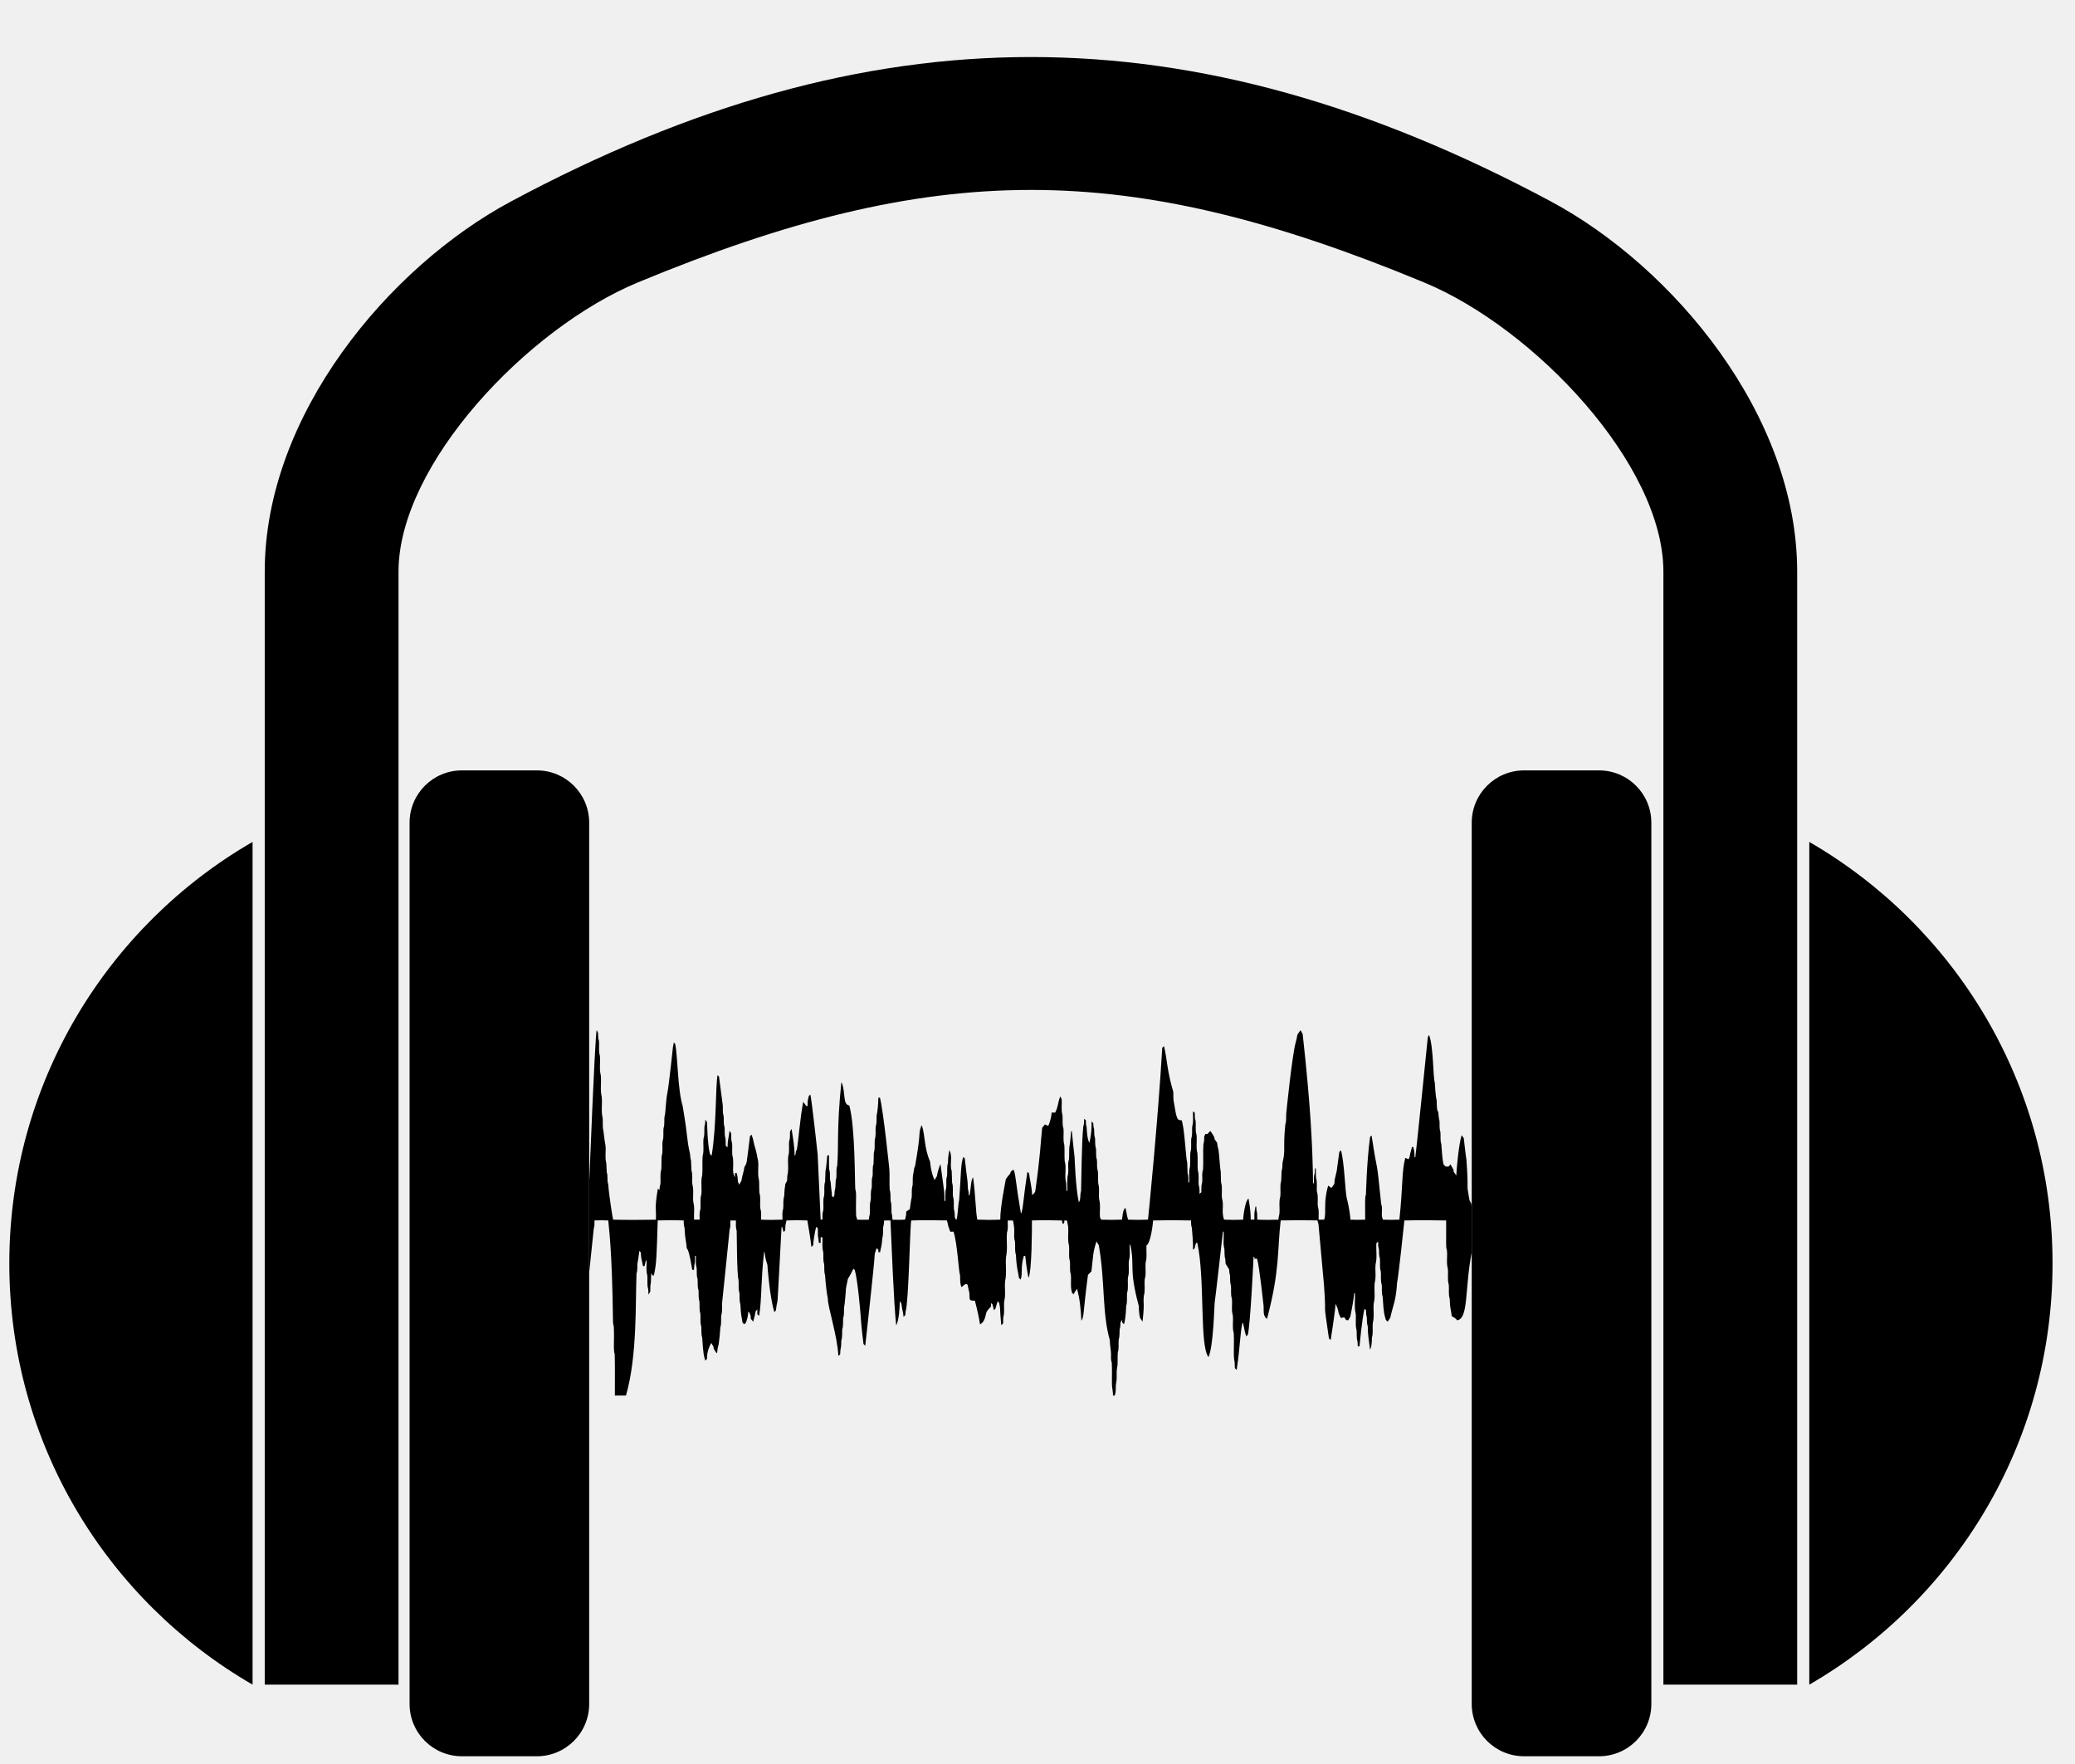
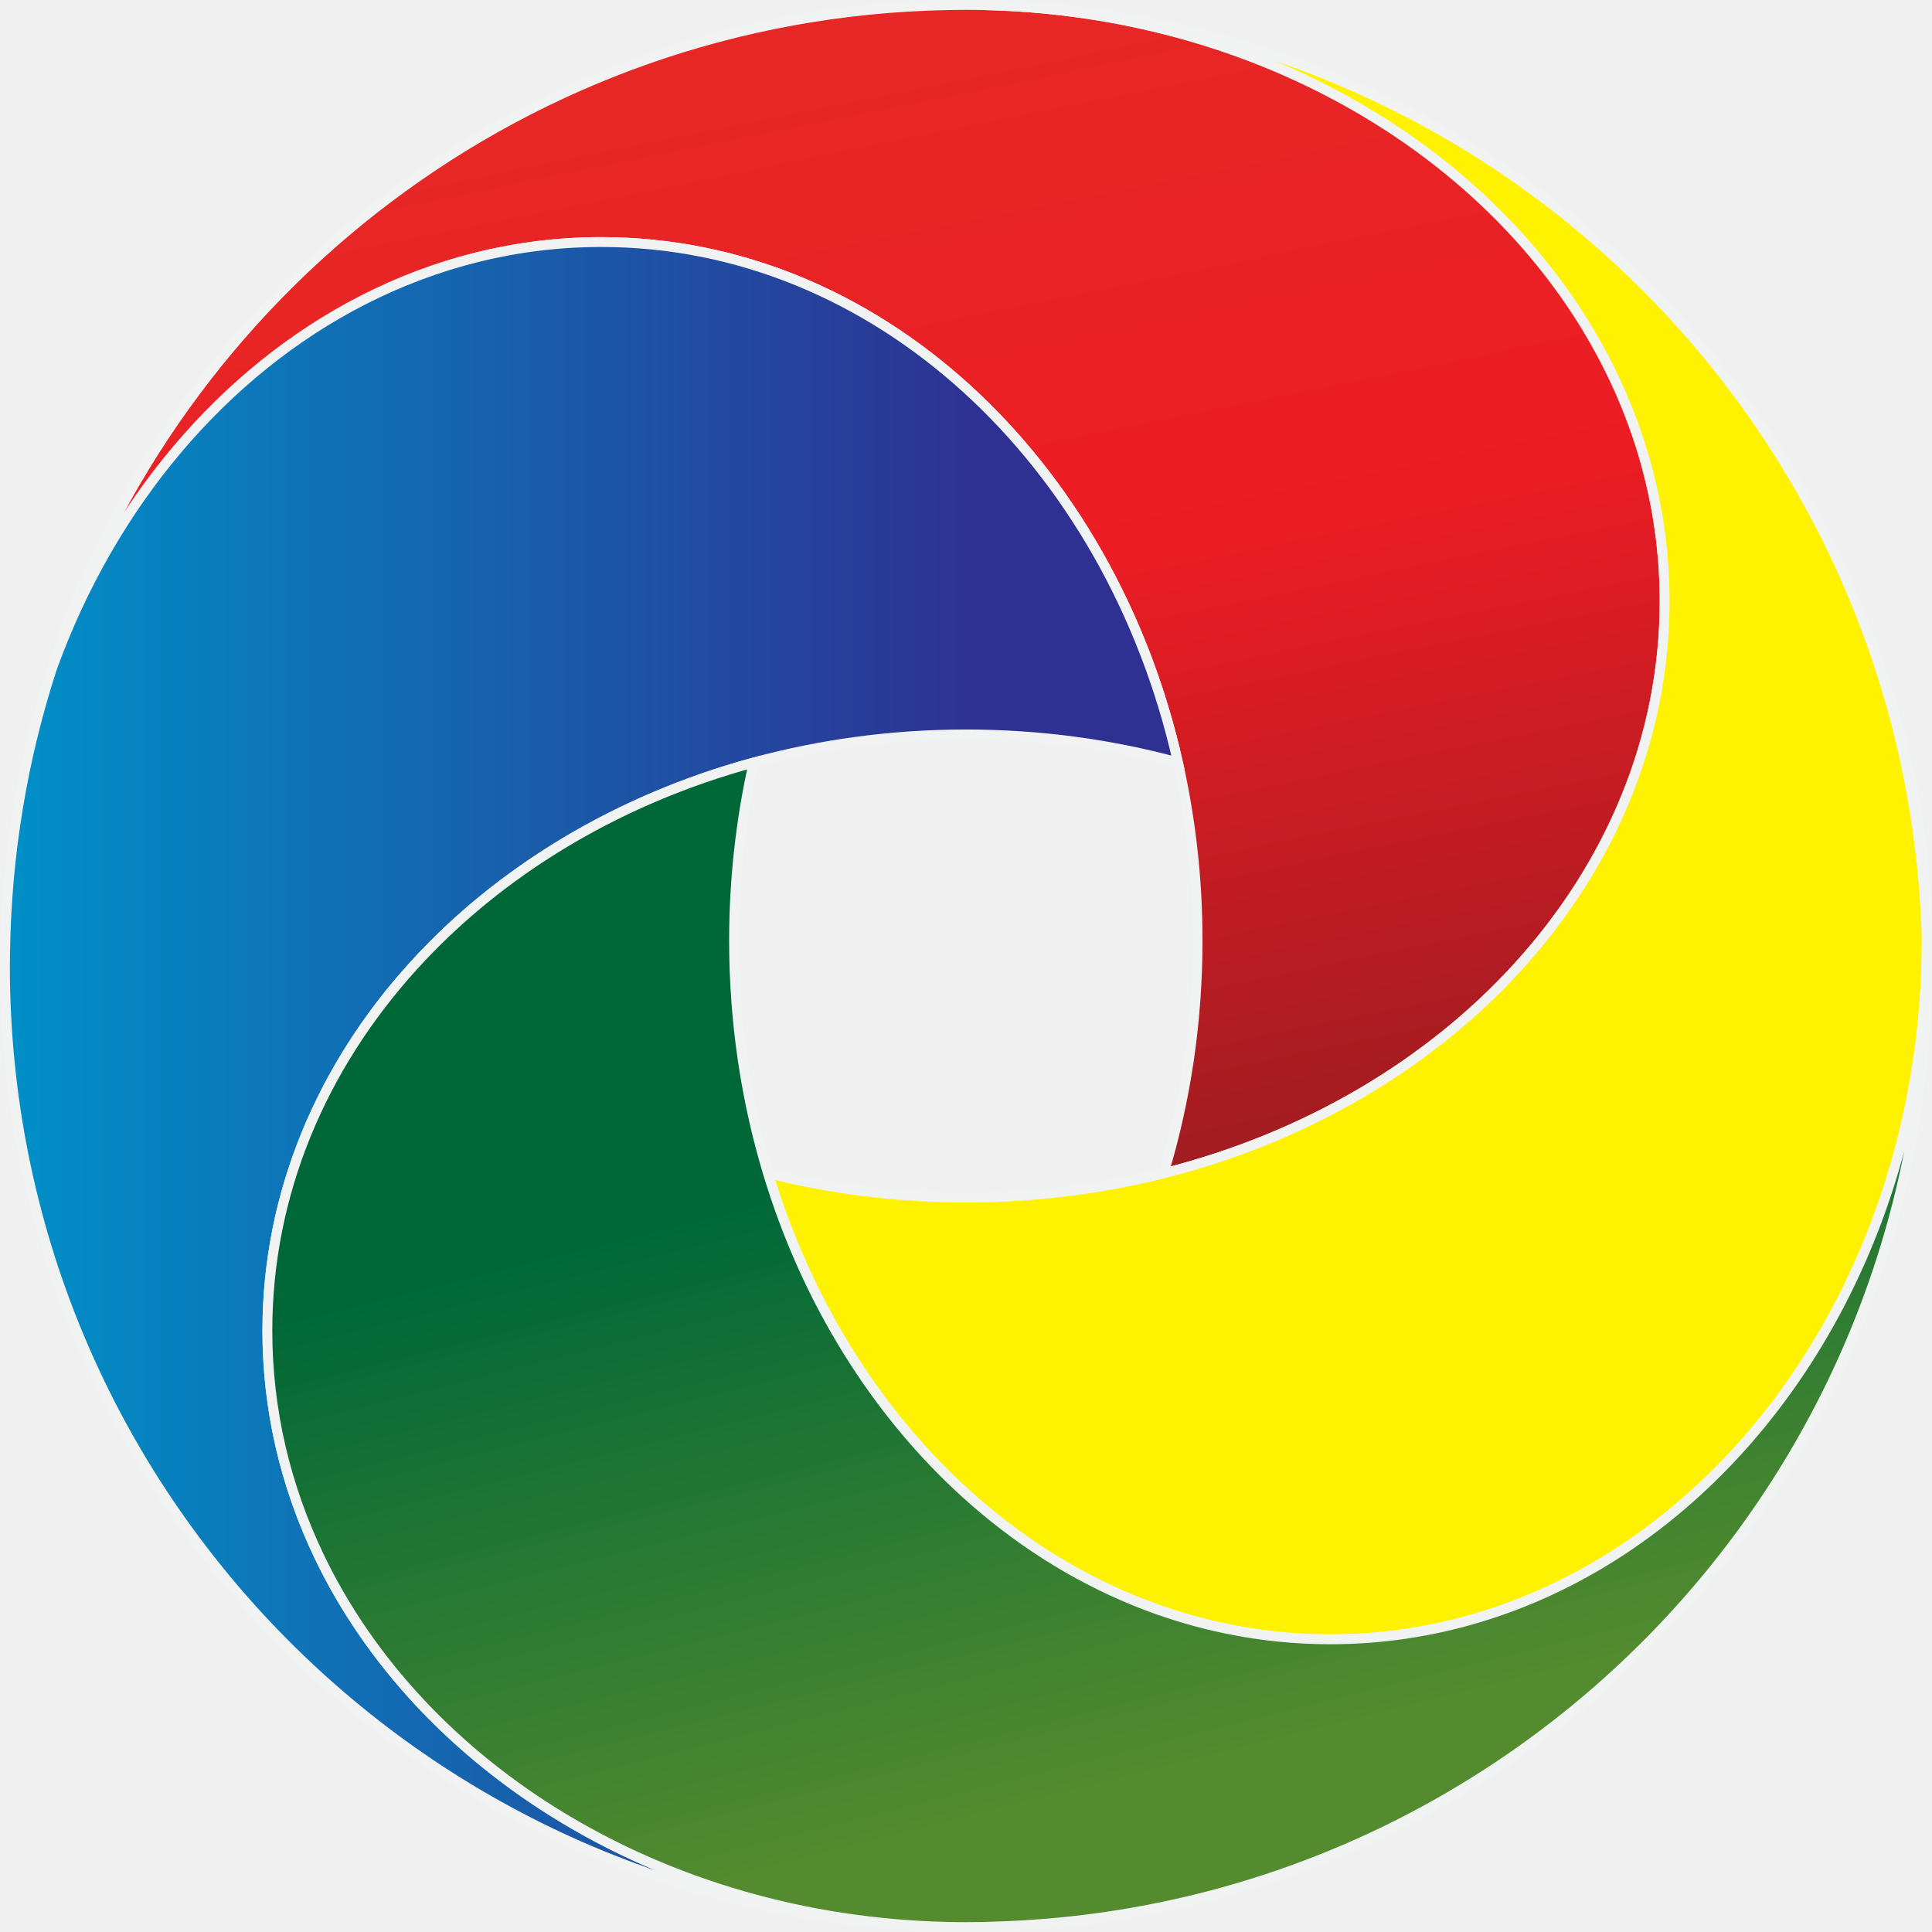
- <svg xmlns="http://www.w3.org/2000/svg" enable-background="new 0 0 2014 1674.641" version="1.1" viewBox="0 0 10000 8500" xml:space="preserve" id="svg5418" width="100%" height="100%">
-   <defs id="defs5434" />
-   <path d="m 44.883,6088.079 c 0,867.81 471.498,1624.112 1172.296,2029.513 V 4056.775 C 516.401,4462.155 44.883,5220.32 44.883,6088.079 z" id="path5420" />
-   <path d="M 7473.4,970.21 C 5740.953,43.038 4195.905,42.987 2463.559,970.21 1873.318,1286.087 1275.809,2000.395 1275.809,2754.445 v 5363.044 h 644.742 V 2754.445 c 0,-515.732 620.434,-1172.808 1154.18,-1393.88 1433.642,-593.824 2354.008,-593.824 3787.445,0 533.746,221.087 1154.18,878.147 1154.18,1393.88 v 5363.044 h 644.742 V 2754.445 c 0,-754.101 -597.509,-1468.389 -1187.75,-1784.236 z" id="path5422" />
-   <path d="m 8719.489,4056.877 v 4060.817 c 700.778,-405.37 1172.296,-1161.652 1172.296,-2029.513 0,-867.759 -471.482,-1625.954 -1172.296,-2031.304 z" id="path5424" />
-   <path d="m 2587.401,3712.22 h -361.519 c -139.199,0 -252.043,112.844 -252.043,252.048 v 4246.374 c 0,139.199 112.839,252.043 252.043,252.043 h 361.519 c 139.198,0 252.042,-112.844 252.042,-252.043 V 3964.267 c 0,-139.204 -112.839,-252.048 -252.042,-252.048 z" id="path5426" />
-   <path d="m 7706.242,3712.22 h -361.524 c -139.194,0 -252.043,112.844 -252.043,252.048 v 4246.374 c 0,139.199 112.849,252.043 252.043,252.043 h 361.524 c 139.193,0 252.042,-112.844 252.042,-252.043 V 3964.267 c 0,-139.204 -112.849,-252.048 -252.042,-252.048 z" id="path5428" />
-   <path d="m 2865.02,5880.824 c 22.117,-1.121 44.23,-0.942 66.347,0 1.008,23.32 18.546,124.885 22.88,489.234 0,7.359 1.525,14.58 3.725,21.621 3.536,67.55 -3.418,109.19 4.442,134.577 1.975,66.035 0.271,132.203 0.808,198.279 h 53.564 c 54.935,-191.867 44.956,-444.13 50.872,-588.553 5.476,-15.879 3.142,-32.884 4.442,-49.301 3.147,-10.444 8.173,-51.133 8.971,-58.947 1.883,1.929 5.696,5.788 7.579,7.717 0.404,24.702 1.51,26.089 10.271,65.672 1.75,0 5.292,-0.052 7.042,-0.052 2.155,-9.063 4.488,-17.988 6.729,-27.005 l 3.362,-0.052 c 1.034,23.596 -3.679,48.001 3.5,70.922 2.513,22.384 -2.6,45.489 4.35,67.289 0.584,8.613 0.896,17.179 1.346,25.838 2.825,-4.708 5.742,-9.467 8.659,-14.175 0.266,-67.186 2.088,3.449 4.575,-89.447 1.571,2.825 4.708,8.479 6.279,11.304 1.617,0.092 4.8,0.226 6.371,0.312 13.5,-60.856 13.101,-93.618 18.663,-265.389 41.717,-1.075 83.485,-1.346 125.203,0.226 0.092,11.842 -0.092,23.955 3.991,35.259 3.465,67.831 7.333,54.777 10.317,96.852 7.952,14.907 11.663,16.437 27.097,106.002 2.016,0 6.054,0 8.075,0.05 2.324,-50.821 5.107,-10.03 4.933,-67.468 l 4.442,0.052 c 0.491,19.108 -2.871,38.938 3.5,57.463 1.525,17.901 -1.571,36.472 4.442,53.83 1.571,17.901 -1.571,36.513 4.488,53.83 1.571,17.901 -1.571,36.472 4.488,53.83 1.883,19.38 -2.016,39.476 4.442,58.272 2.241,20.904 -2.38,42.572 4.488,62.847 1.525,17.901 -1.525,36.472 4.442,53.83 4.856,77.314 7.753,88.153 14.626,110.669 2.154,-2.108 6.458,-6.279 8.659,-8.387 -0.957,-19.564 4.043,-49.373 20.367,-76.439 3.587,5.921 7.221,11.934 10.9,17.901 0.092,2.108 0.271,6.325 0.358,8.433 4.575,8.48 9.288,17.179 16.688,23.689 2.661,-24.686 1.387,-18.817 7.804,-44.813 0.793,-4.452 5.701,-41.154 7.942,-80.389 6.192,-18.888 2.513,-38.938 4.35,-58.364 6.863,-20.275 2.201,-41.942 4.488,-62.801 0,0 34.594,-332.355 35.842,-349.903 5.158,-14.175 3.726,-29.384 3.726,-44.097 8.838,0 17.762,0 26.738,-0.052 0,16.238 -1.929,32.972 3.587,48.585 0.778,18.023 0.757,211.681 8.971,237.847 2.287,20.858 -2.421,42.526 4.488,62.801 1.479,17.901 -1.438,36.426 4.35,53.784 3.132,61.337 4.734,50.652 10.317,88.956 2.201,2.062 6.596,6.192 8.792,8.255 1.975,-2.021 5.921,-6.013 7.896,-8.03 5.696,-17.537 11.617,-35.351 10.542,-54.101 1.796,1.929 5.337,5.742 7.133,7.625 1.571,5.025 3.229,10.092 5.025,15.117 0.046,4.217 0.18,8.434 0.358,12.65 3.766,4.667 7.671,9.421 11.663,14.042 8.674,-31.943 7.865,-27.966 12.113,-50.78 2.016,-1.929 6.013,-5.742 8.029,-7.671 -0.134,7.446 -0.18,14.984 -0.226,22.476 2.2,1.975 6.55,5.875 8.746,7.85 13.269,-78.378 7.753,-164.704 23.775,-306.702 h 2.646 c 1.315,12.486 2.328,26.872 13.592,61.68 0.205,8.965 10.598,150.554 33.059,227.167 1.929,-1.975 5.788,-5.967 7.717,-7.983 12.85,-102.798 0.87,90.087 27.276,-402.029 l 3.183,0.05 c 2.062,8.029 4.309,16.017 6.55,24.047 2.021,-1.929 6.013,-5.875 8.029,-7.85 0.783,-30.607 0.343,-21.969 6.146,-47.909 33.463,-1.438 66.93,-1.479 100.439,-0.092 5.593,32.142 15.669,91.361 19.605,127.669 2.062,-1.929 6.238,-5.834 8.346,-7.804 0.681,-18.372 9.477,-73.778 14.938,-89.314 1.929,1.929 5.834,5.742 7.758,7.671 -0.175,66.332 0.496,18.806 4.846,69.888 2.154,0.052 6.412,0.052 8.566,0.052 0,-9.017 0.046,-18.034 0.134,-27.005 h 8.792 c 1.213,23.55 -3.587,47.955 3.633,70.876 1.975,19.38 -2.108,39.568 4.488,58.364 1.525,17.901 -1.525,36.472 4.396,53.83 2.328,43.227 10.091,100.532 13.28,112.102 -1.776,36.114 46.538,180.614 50.601,276.56 2.195,-2.021 6.55,-6.1 8.746,-8.121 0.312,-7.266 0.717,-14.534 1.346,-21.759 4.529,-14.487 3.454,-29.829 4.35,-44.767 5.788,-17.404 2.871,-35.934 4.396,-53.83 5.967,-17.363 2.871,-35.934 4.483,-53.83 5.921,-17.358 2.917,-35.935 4.488,-53.876 3.567,-10.429 8.797,-84.836 9.109,-89.718 0.44,-1.694 5.005,-27.91 9.15,-45.668 10.45,-15.521 17.988,-32.746 26.918,-49.122 1.658,1.883 4.933,5.742 6.596,7.671 14.82,54.316 27.005,208.278 27.005,208.283 5.634,85.942 12.368,122.573 14.666,147.274 2.108,2.017 6.371,6.013 8.48,8.03 0.363,-4.447 44.552,-398.994 45.847,-442.942 2.871,-9.104 5.655,-18.213 8.838,-27.184 2.108,2.016 6.279,6.054 8.387,8.075 0.047,2.917 0.088,8.704 0.088,11.616 2.062,0 6.238,-0.052 8.3,-0.052 6.346,-36.861 6.325,-16.069 10.854,-68.276 5.204,-17.45 2.559,-35.888 4.084,-53.784 3.408,-9.872 3.812,-20.322 4.35,-30.638 10.137,-0.088 20.367,-0.088 30.638,-0.312 3.777,76.833 16.509,416.496 27.9,506.014 14.298,-27.348 17.026,-93.106 16.954,-117.936 2.692,4.708 5.429,9.421 8.208,14.221 5.143,43.984 6.607,24.389 10.005,62.043 2.108,-1.975 6.325,-5.967 8.479,-7.983 0.358,-5.788 0.855,-11.53 1.484,-17.271 15.746,-54.107 20.587,-409.618 27.138,-438.905 57.33,-1.704 114.707,-1.571 172.037,-0.134 12.891,47.761 -0.947,8.393 16.197,54.506 5.159,-0.18 10.363,-0.358 15.654,-0.538 18.965,60.692 23.852,187.256 31.401,210.254 1.213,19.154 -1.167,38.984 6.776,57.105 9.375,-4.979 18.075,-21.309 29.517,-11.616 1.592,9.053 5.829,29.389 8.567,39.609 0.491,10.184 0.266,20.5 1.75,30.638 4.887,9.104 16.284,5.517 24.763,6.909 12.87,46.978 21.365,90.215 24.896,114.21 20.173,-12.405 22.639,-25.853 30.955,-58.988 5.655,-10.138 13.413,-18.843 21.759,-26.872 -0.046,-5.788 -0.046,-11.576 0.046,-17.317 1.976,1.929 5.88,5.788 7.85,7.717 1.704,9.196 3.858,18.305 6.192,27.455 1.837,-1.975 5.563,-5.967 7.4,-7.942 3.321,-12.159 7.18,-24.134 11.171,-36.067 1.617,1.929 4.846,5.875 6.458,7.804 8.418,36.39 1.648,18.259 10.542,107.798 2.196,-2.022 6.504,-6.013 8.659,-7.983 0.134,-10.23 0.358,-20.455 1.075,-30.638 7.579,-24.717 1.346,-50.913 4.442,-76.26 8.387,-32.163 0.63,-65.897 4.488,-98.689 8.613,-38.13 0.358,-77.877 4.488,-116.636 8.566,-38.13 0.358,-77.923 4.442,-116.677 6.238,-18.525 3.05,-38.355 3.5,-57.463 h 25.48 c 12.722,59.853 -0.384,69.515 9.554,102.369 2.241,20.859 -2.334,42.526 4.396,62.847 3.633,71.209 11.013,81.613 14.713,111.252 2.062,2.022 6.146,6.1 8.208,8.122 11.171,-30.945 -2.062,-56.819 15.475,-114.031 1.617,0 4.933,-0.05 6.596,-0.05 0.358,6.852 8.945,79.402 15.925,105.869 16.319,-34.722 16.427,-240.887 16.376,-276.601 48.267,-1.571 96.627,-1.392 144.94,0.134 0.404,5.655 1.034,11.755 4.263,16.734 6.238,-1.837 8.254,-10.9 6.146,-16.509 3.5,0 10.45,0.088 13.95,0.088 0.988,8.705 2.154,17.404 4.667,25.838 3.812,31.267 -3.859,63.569 4.488,94.247 3.183,25.301 -3.275,51.589 4.529,76.26 2.241,20.859 -2.374,42.526 4.396,62.801 3.004,29.609 -3.321,60.114 5.921,89.002 1.75,1.837 5.204,5.563 6.909,7.446 4.979,-9.242 10.363,-18.3 16.867,-26.646 14.835,50.867 18.157,103.541 21.217,154.183 14.088,-22.01 7.651,-40.852 31.718,-221.379 5.476,-5.742 11.033,-11.396 16.688,-17.046 7.911,-67.565 6.555,-93.367 24.584,-143.999 3.679,6.054 7.267,12.2 10.946,18.392 30.955,176.781 15.014,324.868 53.385,458.556 -0.583,25.93 6.954,51.138 5.384,77.068 -0.404,10.317 0.18,20.772 3.679,30.592 1.837,33.197 0.45,66.48 0.67,99.769 -0.134,19.513 5.696,38.534 5.205,58.139 h 8.387 c 4.979,-12.962 5.251,-26.779 5.071,-40.417 -0.491,-13.725 3.726,-26.918 4.309,-40.464 0.763,-16.913 -1.392,-33.913 1.75,-50.647 5.384,-24.942 1.3,-50.555 3.679,-75.768 6.683,-20.275 2.154,-41.901 4.396,-62.76 5.47,-15.879 3.229,-32.885 4.529,-49.301 3.633,-10.409 3.766,-21.488 3.905,-32.388 2.738,-4.708 5.563,-9.421 8.479,-14.088 0.052,3.546 0.052,10.634 0.052,14.175 2.155,2.016 6.417,6.1 8.566,8.162 9.626,-34.046 10.097,-83.603 10.363,-88.06 6.776,-20.275 2.155,-41.901 4.442,-62.806 7.717,-24.671 1.346,-50.913 4.529,-76.26 7.85,-26.196 1.075,-53.922 4.442,-80.747 7.359,-24.446 2.2,-50.335 3.5,-75.41 l 2.963,0.052 c 23.438,107.159 -9.027,108.458 40.955,295.039 0.18,19.155 1.612,38.263 5.834,56.972 3.946,6.279 7.983,12.517 12.154,18.75 11.192,-97.021 2.031,-82.355 6.417,-124.931 7.804,-26.196 1.167,-53.922 4.483,-80.748 7.804,-26.196 1.121,-53.922 4.483,-80.748 7.584,-26.38 1.796,-54.28 3.725,-81.285 19.349,-9.483 30.628,-98.567 31.938,-119.998 60.877,-1.525 121.84,-1.479 182.712,0 0.092,11.842 -0.226,24.001 4.038,35.305 7.088,80.83 5.338,89.33 5.291,105.823 2.241,-1.975 6.638,-5.834 8.838,-7.804 1.602,-11.197 0,-4.908 6.192,-25.346 h 5.921 c 38.355,175.343 9.646,494.173 53.922,550.48 23.847,-50.642 28.187,-249.883 29.425,-259.78 1.735,-5.302 39.875,-340.093 40.151,-344.519 h 3.679 c 1.612,28.038 -4.171,56.972 3.587,84.335 1.121,16.462 -0.895,33.376 4.263,49.301 0.491,6.909 0.896,13.863 1.346,20.859 5.696,9.109 11.576,18.167 17.139,27.409 0.358,9.467 1.033,19.021 4.125,28.079 1.213,16.417 -1.075,33.463 4.488,49.347 2.242,20.859 -2.334,42.48 4.442,62.76 3.275,26.779 -3.408,54.546 4.442,80.748 3.408,28.304 -3.546,57.509 4.488,85.235 3.158,52.924 -3.132,116.58 4.442,139.066 0.629,10.184 0.855,20.413 1.075,30.638 2.195,2.016 6.55,6.054 8.7,8.075 18.044,-120.745 15.383,-169.719 27.721,-226.363 l 2.692,0.134 c 11.335,48.078 3.874,24.707 15.567,64.597 1.929,-1.929 5.834,-5.834 7.763,-7.758 12.609,-50.442 27.608,-370.94 27.675,-375.382 l 3.633,0.052 c 0.226,2.287 0.67,6.862 0.855,9.104 3.096,-0.092 9.283,-0.358 12.338,-0.45 12.113,43.237 30.868,223.073 31.088,223.759 2.646,22.25 -5.25,51.86 16.867,66.434 63.287,-236.813 49.071,-333.594 66.035,-474.297 58.901,-1.167 117.844,-1.167 176.791,-0.092 1.617,5.788 3.321,11.53 5.158,17.271 0,0 26.826,296.472 26.826,296.477 12.937,182.62 -7.461,41.651 23.642,254.893 2.108,2.021 6.279,6.013 8.388,7.983 0.599,-4.447 21.621,-134.685 23.417,-174.683 19.871,38.621 6.898,36.165 26.6,68.906 4.887,-2.021 10.051,-3.275 15.434,-3.812 3.229,4.263 6.371,8.705 9.375,13.326 2.379,0.226 7.133,0.67 9.513,0.896 3.229,-5.563 6.458,-11.079 9.825,-16.596 6.811,-30.039 17.138,-86.75 19.201,-114.256 l 3.633,0.092 c 1.658,32.521 -4.488,65.897 3.408,97.794 3.275,26.825 -3.408,54.546 4.529,80.794 1.438,17.901 -1.392,36.38 4.309,53.789 0.537,7.804 0.895,15.654 1.346,23.504 h 8.613 c 0.154,-4.442 11.878,-131.308 23.822,-180.921 1.837,1.883 5.471,5.696 7.266,7.579 0.092,11.171 0.134,22.563 3.905,33.243 0.942,14.984 -0.45,30.413 4.575,44.859 1.315,20.966 -2.579,17.722 11.079,111.611 9.063,-18.034 8.208,-38.222 8.925,-57.822 7.221,-23.284 1.571,-47.909 4.442,-71.777 8.208,-30.684 0.762,-62.939 4.488,-94.206 8.341,-32.163 0.583,-65.897 4.442,-98.689 8.121,-29.159 0.809,-59.93 4.442,-89.718 7.983,-32.746 1.658,-67.11 3.546,-100.532 2.196,-1.929 6.55,-5.834 8.746,-7.804 -0.134,12.246 -0.537,24.85 3.725,36.605 0.988,14.938 -0.491,30.413 4.529,44.813 2.333,20.858 -2.421,42.572 4.488,62.847 2.287,20.859 -2.421,42.526 4.488,62.76 1.883,19.426 -1.975,39.522 4.442,58.364 5.302,88.198 8.403,85.215 15.209,111.519 2.201,2.241 6.638,6.684 8.838,8.884 4.171,-6.192 8.341,-12.379 12.517,-18.617 14.958,-66.613 27.24,-79.985 32.884,-169.074 6.069,-23.259 35.085,-295.505 35.172,-299.978 67.11,-1.704 134.265,-1.525 201.375,0 -0.358,130.694 -1.239,129.624 3.587,142.878 3.587,29.834 -3.772,60.605 4.442,89.764 3.183,25.3 -3.275,51.542 4.529,76.26 2.513,22.384 -2.646,45.535 4.396,67.335 2.789,61.68 4.007,34.22 10.05,85.097 9.508,5.384 19.963,10.137 25.976,19.917 56.082,-9.513 35.735,-150.477 70.232,-327.985 V 5814.58 c -0.89,-4.744 -1.745,-9.877 -2.497,-15.874 -2.784,-4.846 -5.471,-9.646 -8.075,-14.446 -18.31,-101.78 -2.38,-19.738 -14.846,-195.633 -1.546,-4.452 -12.707,-101.074 -13.009,-104.702 -3.587,-4.575 -6.955,-9.15 -10.496,-13.638 -13.408,45.325 -24.645,164.269 -25.433,193.791 -4.529,-6.1 -8.884,-12.338 -13.1,-18.525 v -8.341 c -5.072,-8.925 -9.959,-17.855 -14.984,-26.692 -2.241,2.646 -6.683,7.896 -8.93,10.542 -4.887,0 -9.646,-0.05 -14.308,-0.05 -3.633,-3.634 -7.133,-7.267 -10.588,-10.9 -4.232,-26.544 -4.718,-20.132 -10.23,-97.707 -6.504,-18.796 -2.379,-38.938 -4.488,-58.364 -6.146,-17.317 -2.738,-35.889 -4.488,-53.784 -4.217,-13.817 -3.726,-28.35 -5.967,-42.439 -1.075,-1.837 -3.183,-5.517 -4.263,-7.359 -3.183,-16.104 -2.334,-32.613 -3.229,-48.897 -5.404,-15.214 -8.725,-80.789 -9.017,-85.235 -8.72,-24.932 -5.962,-171.776 -27.23,-227.93 l -1.929,0.052 c -1.213,2.963 -3.587,8.884 -4.8,11.888 -2.052,20.066 -56.517,559.588 -59.93,575.811 l -3.633,0.052 c -1.284,-38.37 0.052,-19.548 -6.146,-49.388 h -6.325 c -10.133,38.616 -9.437,33.826 -10.854,46.43 -1.3,3.183 -3.946,9.554 -5.25,12.696 -5.517,-2.155 -10.854,-4.35 -16.151,-6.504 -17.66,66.383 -11.023,133.815 -28.396,297.598 -26.421,1.075 -52.842,1.392 -79.177,0.05 -12.113,-23.463 1.346,-51.409 -8.567,-75.676 -25.833,-254.258 -13.689,-115.039 -46.251,-329.94 -1.883,1.883 -5.609,5.65 -7.492,7.538 -16.376,124.85 -19.425,273.142 -19.784,277.589 -4.616,12.507 -4.155,15.255 -3.634,120.494 -23.683,1.075 -47.372,1.034 -71.014,0.05 -0.317,-5.619 -3.853,-51.916 -17.45,-102.144 -8.234,-31.155 -11.468,-175.722 -28.305,-232.325 -1.975,2.063 -5.921,6.233 -7.896,8.3 0,0 -12.425,91.197 -12.425,91.197 -9.57,40.735 -10.455,39.665 -11.304,62.038 -4.575,6.955 -9.329,13.725 -14.221,20.413 -5.251,-3.991 -10.317,-7.942 -15.475,-11.755 -25.28,83.26 -7.185,128.119 -19.605,164.008 -8.93,0.052 -17.808,0.092 -26.6,0.358 -0.762,-20.771 3.096,-42.213 -3.546,-62.309 -3.05,-23.867 2.963,-48.585 -4.488,-71.777 -2.779,-22.338 2.605,-45.53 -4.442,-67.289 -1.254,-15.25 -1.121,-30.551 -0.941,-45.847 h -4.084 c -0.497,7.804 -0.895,15.613 -1.438,23.463 -5.338,15.567 -3.454,32.163 -3.408,48.313 h -4.529 c -2.323,-179.857 -11.709,-372.087 -50.11,-719.763 -3.546,-6.013 -6.955,-11.934 -10.455,-17.855 -5.338,7.221 -10.45,14.533 -15.117,22.158 -3.807,22.046 -2.692,15.895 -7.983,36.605 -17.64,63.123 -45.535,341.469 -45.535,341.469 -1.837,17.901 1.571,36.513 -4.488,53.83 -11.755,117.25 2.267,121.815 -13.326,183.879 -0.942,13.505 -0.226,27.363 -4.575,40.377 -1.167,15.613 -0.808,31.221 -1.883,46.834 -7.671,24.717 -1.213,50.913 -4.488,76.26 -8.03,27.68 -0.855,56.926 -4.488,85.19 -2.646,8.613 -3.725,17.538 -4.667,26.467 -34.005,1.034 -68.005,1.3 -101.964,-0.226 0.327,-53.881 -2.692,-22.737 -4.98,-63.118 l -3.587,0.052 c -4.938,38.084 -5.516,14.841 -4.979,62.801 -6.054,-0.05 -12.021,-0.05 -17.941,0 0.399,-47.894 -7.784,-83.414 -10.45,-101.381 -16.12,9.252 -25.398,85.118 -26.196,101.831 -30.638,1.3 -61.276,1.167 -91.873,-0.18 -13.714,-42.48 0.793,-65.538 -9.646,-102.46 -3.321,-25.301 3.229,-51.543 -4.488,-76.26 -1.433,-18.571 -0.451,-37.234 -1.791,-55.805 -3.761,-10.757 -7.763,-87.482 -10.542,-100.89 -5.829,-23.177 -5.854,-23.51 -6.596,-34.855 -4.263,-6.238 -8.566,-12.425 -12.962,-18.525 -0.134,-2.016 -0.45,-6.1 -0.584,-8.121 -5.788,-10.721 -12.067,-21.13 -19.513,-30.73 -4.575,4.887 -9.017,9.779 -13.459,14.713 -2.513,0 -7.538,-0.052 -10.05,-0.052 -1.438,2.963 -4.263,8.925 -5.696,11.888 -0.226,12.246 0.092,24.763 -3.991,36.472 -2.646,41.001 0.716,82.14 -1.837,123.094 -8.746,24.001 1.571,50.289 -7.179,74.29 -0.896,11.709 -1.034,23.463 -0.988,35.213 -2.2,1.929 -6.637,5.788 -8.838,7.758 0.05,-13.725 1.254,-27.905 -3.633,-41.001 -3.05,-23.822 2.917,-48.539 -4.488,-71.777 -2.241,-27.542 0.404,-55.176 -1.837,-82.723 -8.121,-29.159 -0.763,-59.935 -4.483,-89.718 -7.134,-21.754 -1.704,-44.952 -4.442,-67.289 -4.621,-12.067 -3.858,-25.121 -3.725,-37.771 -2.195,-1.883 -6.638,-5.742 -8.838,-7.625 -1.392,24.047 3.633,48.943 -3.587,72.314 -2.155,19.38 1.97,39.522 -4.488,58.318 -2.825,22.343 2.692,45.535 -4.488,67.289 -1.883,23.059 0.092,46.205 -1.791,69.264 -7.359,24.405 -2.154,50.243 -3.587,75.272 h -4.442 c -0.05,-14.671 1.479,-29.829 -3.634,-43.871 -1.254,-17.092 -0.629,-34.225 -1.796,-51.317 -6.903,-19.702 -12.86,-173.301 -27.363,-204.379 -20.961,1.658 -23.975,-6.919 -36.247,-82.856 -4.396,-17.629 -2.467,-35.934 -3.454,-53.876 -30.653,-102.189 -29.573,-159.018 -44.726,-220.079 -2.108,1.929 -6.325,5.834 -8.434,7.758 -20.684,352.283 -67.836,823.903 -68.768,828.355 -31.938,1.346 -63.88,1.438 -95.818,-0.092 -10.665,-37.03 0.226,-0.322 -12.65,-56.66 -8.72,6.059 -11.939,14.595 -16.734,56.66 -33.468,1.438 -66.977,1.392 -100.439,0.18 -1.479,-3.096 -4.396,-9.288 -5.875,-12.379 -2.241,-28.488 3.858,-57.867 -3.813,-85.727 -3.362,-25.347 3.188,-51.589 -4.529,-76.26 -1.617,-20.05 -0.226,-40.238 -1.796,-60.288 -6.013,-17.317 -2.779,-35.888 -4.442,-53.83 -6.146,-17.271 -2.779,-35.888 -4.488,-53.83 -5.655,-15.833 -3.183,-32.885 -4.529,-49.301 -5.071,-14.447 -3.454,-29.876 -4.529,-44.859 -3.275,-9.329 -3.772,-19.201 -4.13,-28.934 -2.108,-1.929 -6.325,-5.742 -8.433,-7.625 -0.119,7.763 3.071,47.039 -10.317,102.952 -10.706,-19.185 -12.144,-57.765 -13.142,-75.364 -3.726,-10.721 -3.679,-22.159 -3.726,-33.33 -2.108,-1.929 -6.325,-5.742 -8.433,-7.625 -0.088,12.2 0.537,24.763 -3.812,36.426 -8.316,66.777 -9.841,292.951 -10.813,311.502 -6.417,18.034 0.052,38.447 -10.675,55.309 -15.634,-67.504 -20.378,-214.332 -20.68,-218.779 -0.998,-2.876 -13.009,-119.466 -13.188,-124.619 h -3.5 c -0.379,4.452 -5.42,67.453 -8.388,75.272 -1.658,20.096 -0.266,40.238 -1.837,60.334 -9.242,26.918 2.062,56.256 -7.18,83.214 -1.704,22.742 -0.716,45.576 -0.895,68.364 l -4.35,-0.134 c -0.052,-12.292 -0.18,-24.584 -1.075,-36.83 -10.005,-34.363 2.871,-71.28 -7.134,-105.644 -2.154,-26.063 0.312,-52.259 -1.837,-78.281 -7.85,-26.196 -1.034,-53.968 -4.488,-80.748 -6.863,-20.275 -1.975,-41.942 -4.442,-62.801 -7.538,-24.85 -1.883,-51.276 -3.812,-76.797 -1.438,-3.004 -4.35,-8.971 -5.788,-11.934 l -1.75,-0.133 c -12.195,32.669 -9.447,50.519 -24.18,76.981 -5.563,-0.271 -11.033,-0.496 -16.463,-0.717 -1.52,13.131 -2.907,33.642 -16.509,64.551 -5.517,-2.333 -10.946,-4.667 -16.238,-7.087 -4.621,5.337 -8.971,10.854 -13.142,16.509 -7.886,73.414 -8.249,129.347 -33.376,306.343 -3.275,7.133 -8.254,13.142 -14.851,17.317 -3.291,-51.056 -11.606,-72.831 -14.846,-104.298 -2.022,-1.883 -6.1,-5.696 -8.121,-7.584 -20.444,132.884 -18.494,161.296 -28.801,198.863 l -2.692,0.05 c -25.608,-148.528 -21.723,-164.095 -33.734,-208.237 -10.051,1.571 -16.197,7.983 -17.722,17.942 -7.446,8.433 -14.625,17.092 -20.817,26.467 -0.578,4.447 -27.844,134.388 -26.826,195.454 -36.876,1.617 -73.793,1.438 -110.669,0 -8.137,-35.617 -8.127,-115.285 -20.634,-204.916 -12.533,21.734 -8.019,46.891 -17.404,88.014 h -3.183 c -0.491,-10.23 -0.855,-20.592 -4.084,-30.413 -0.988,-12.604 -1.167,-25.254 -2.062,-37.858 -1.095,-3.05 -13.003,-108.412 -13.055,-109.456 -1.75,-1.883 -5.291,-5.609 -7.041,-7.492 -13.428,36.293 -10.133,77.401 -20.142,208.596 -4.826,13.709 -6.202,73.215 -12.604,93.398 l -2.963,-0.05 c -1.346,-3.004 -4.079,-9.017 -5.471,-12.021 -0.226,-12.246 0.092,-24.763 -4.084,-36.472 -2.467,-20.858 2.334,-42.526 -4.488,-62.76 -2.779,-22.384 2.692,-45.575 -4.483,-67.289 -1.392,-18.571 -0.451,-37.234 -1.796,-55.805 -11.305,-32.48 6.325,-69.714 -11.391,-100.393 -8.49,51.757 -4.718,30.74 -6.596,61.997 -6.775,20.275 -2.021,41.942 -4.442,62.801 -8.434,22.522 1.167,47.285 -7.133,69.801 -1.346,16.734 -1.034,33.555 -0.942,50.33 l -4.396,0.05 c 0,-13.817 0.047,-27.68 -1.034,-41.405 0,0 -9.692,-75.81 -18.213,-136.328 -5.245,11.059 -12.763,32.511 -17.497,58.63 -3.633,6.146 -7.267,12.338 -10.992,18.438 -17.43,-36.815 -20.475,-79.576 -21.979,-90.573 -28.785,-63.993 -23.346,-129.685 -39.251,-172.308 h -2.062 c -17.926,50.059 2.226,9.641 -30.73,196.084 -0.942,1.837 -2.825,5.563 -3.725,7.4 -1.658,8.838 -2.917,17.722 -4.304,26.6 -4.846,19.021 -2.021,38.806 -3.679,58.139 -6.596,18.75 -2.421,38.892 -4.529,58.318 -3.04,9.723 -8.362,51.799 -8.792,56.256 -5.742,3.812 -11.484,7.538 -17.138,11.351 -1.975,28.79 0.665,6.494 -6.013,39.476 -20.229,0.896 -40.463,0.896 -60.651,0.226 -0.537,-10.496 -0.809,-21.13 -4.309,-31.088 -2.108,-19.426 2.021,-39.568 -4.529,-58.318 -1.704,-17.901 1.571,-36.471 -4.396,-53.784 -2.513,-33.509 0.629,-67.156 -1.883,-100.665 0,0 -28.227,-278.97 -45.264,-344.432 h -7.538 c 0.078,24.522 -4.83,74.617 -8.162,84.248 -1.796,17.901 1.571,36.518 -4.488,53.83 -2.513,20.859 2.38,42.526 -4.488,62.801 -2.513,20.858 2.334,42.526 -4.488,62.801 -1.433,18.571 -0.404,37.234 -1.791,55.805 -6.458,18.796 -2.38,38.938 -4.442,58.318 -6.596,18.75 -2.421,38.892 -4.488,58.318 -6.596,18.75 -2.467,38.892 -4.488,58.272 -7.313,21.713 -1.796,44.951 -4.575,67.289 -2.646,8.613 -3.725,17.538 -4.667,26.421 -18.571,0.629 -37.096,0.629 -55.58,0.05 -1.837,-5.788 -3.679,-11.53 -5.517,-17.179 -2.835,-79.192 3.393,-109.277 -4.171,-130.361 -2.548,-38.524 -0.491,-302.848 -28.934,-402.837 -32.9,-5.378 -16.494,-59.828 -36.114,-109.635 l -2.241,0.092 c -22.736,221.681 -12.103,307.433 -19.738,400.238 -8.341,22.522 1.075,47.239 -7.088,69.801 -0.942,12.604 -1.121,25.254 -2.021,37.864 -3.408,10.271 -3.767,21.176 -4.217,31.938 -1.254,3.275 -3.812,9.867 -5.066,13.142 -1.796,-1.837 -5.429,-5.609 -7.221,-7.446 -0.686,-34.041 -1.151,-3.894 -5.967,-66.526 -7.18,-19.646 0.404,-41.226 -6.955,-60.831 -1.75,-22.701 -0.762,-45.529 -0.941,-68.276 h -8.301 c -0.216,4.447 -5.844,66.777 -8.745,75.272 -1.259,17.092 -0.584,34.225 -1.796,51.318 -7.175,21.713 -1.75,44.905 -4.488,67.243 -7.538,23.238 -1.438,47.955 -4.529,71.777 -5.112,14.129 -3.725,29.292 -3.633,44.005 -2.241,-0.05 -6.637,-0.05 -8.884,-0.092 -0.466,-9.048 -14.4,-315.002 -14.4,-315.002 -0.195,-0.558 -27.921,-260.026 -35.351,-287.905 -1.837,1.975 -5.517,5.875 -7.4,7.85 -5.394,24.185 -5.092,13.198 -5.921,47.955 -1.525,-0.134 -4.529,-0.358 -6.054,-0.491 -4.8,-6.775 -9.867,-13.367 -14.938,-19.917 -14.447,73.251 -22.716,187.036 -30.551,229.634 -0.942,1.837 -2.825,5.516 -3.766,7.359 -1.438,6.954 -2.692,13.996 -3.859,20.997 h -3.362 c 0.144,-39.573 -8.137,-87.83 -14.579,-127.403 -2.646,4.488 -5.25,9.017 -7.758,13.546 -0.092,15.209 1.612,30.955 -3.633,45.576 -3.096,23.821 2.871,48.538 -4.483,71.777 -3.859,31.267 3.633,63.476 -4.442,94.207 -0.67,8.341 -1.034,16.78 -1.3,25.167 -2.784,4.8 -5.563,9.6 -8.255,14.4 -5.051,47.008 -1.673,-8.188 -5.834,61.056 -6.371,18.796 -2.421,38.892 -4.396,58.318 -6.146,17.092 -3.362,35.484 -3.587,53.206 -34.45,1.3 -68.86,1.525 -103.264,0.05 -0.226,-17.762 2.421,-36.114 -3.5,-53.247 -3.321,-25.3 3.183,-51.542 -4.529,-76.219 -1.571,-20.096 -0.266,-40.238 -1.796,-60.293 -8.254,-30.684 -0.762,-63.026 -4.442,-94.34 -6.852,-25.833 -2.651,-25.659 -18.438,-76.664 -5.906,-24.308 -3.741,-22.921 -13.413,-49.076 -1.796,1.883 -5.47,5.655 -7.313,7.538 -18.371,146.967 -13.495,124.64 -26.918,148.978 -3.075,25.167 -8.402,30.285 -14.487,66.526 -3.634,6.054 -7.18,12.067 -10.813,18.08 -1.438,-3.5 -4.263,-10.496 -5.696,-13.996 -1.264,-23.003 -2.088,-24.927 -5.967,-41.943 -1.975,0 -6.013,0 -8.029,-0.05 -0.226,6.954 -0.537,13.904 -0.808,20.859 -15.695,-32.936 -4.657,-39.911 -9.329,-93.577 -7.4,-23.238 -1.392,-47.956 -4.442,-71.777 -5.25,-14.579 -3.633,-30.233 -3.812,-45.396 -1.479,-3.004 -4.442,-8.925 -5.967,-11.934 h -2.421 c -4.247,35.275 -8.331,38.207 -9.6,77.831 -2.154,-1.929 -6.458,-5.788 -8.613,-7.671 -0.047,-11.801 -0.18,-23.55 -0.988,-35.259 -6.054,-17.317 -2.738,-35.888 -4.488,-53.784 -6.1,-17.318 -2.738,-35.935 -4.442,-53.83 -6.146,-17.317 -2.779,-35.934 -4.529,-53.83 0,0 -17.987,-136.456 -17.987,-136.461 -1.658,-1.883 -5.025,-5.609 -6.684,-7.446 -10.695,53.175 -4.478,242.673 -28.801,388.616 -2.021,-1.929 -6.013,-5.742 -7.983,-7.671 -12.829,-50.248 -13.674,-148.215 -13.904,-152.657 -2.871,-4.575 -5.696,-9.15 -8.479,-13.725 -0.358,10.9 -0.271,22.071 -4.125,32.48 -2.108,19.38 2.022,39.522 -4.396,58.318 -3.633,28.304 3.454,57.556 -4.488,85.236 -2.421,30.505 0.491,61.189 -1.883,91.694 -8.254,30.684 -0.629,62.939 -4.488,94.206 -7.4,23.192 -1.438,47.909 -4.442,71.731 -5.609,15.613 -3.587,32.342 -3.587,48.539 h -26.871 c -1.704,-28.084 3.992,-56.972 -3.587,-84.381 -3.679,-28.304 3.541,-57.602 -4.529,-85.236 -2.779,-22.337 2.6,-45.535 -4.442,-67.289 -1.121,-15.613 -0.808,-31.267 -1.883,-46.834 -3.183,-10.271 -3.946,-20.997 -4.846,-31.579 -19.129,-87.144 -7.011,-65.022 -35.934,-233.584 -24.108,-78.194 -23.003,-237.223 -35.709,-297.464 -1.658,-1.837 -4.933,-5.609 -6.55,-7.492 -1.433,7.579 -2.784,15.209 -4.35,22.742 -0.435,4.442 -19.564,186.161 -26.601,219.542 -8.039,36.938 -8.152,99.487 -14.267,117.035 -1.796,17.901 1.571,36.472 -4.488,53.784 -2.513,20.859 2.379,42.526 -4.488,62.801 -3.05,23.821 2.963,48.538 -4.488,71.777 -1.75,21.575 -0.046,43.247 -1.796,64.776 -7.492,23.238 -1.392,47.955 -4.529,71.777 -2.871,8.838 -3.68,18.08 -4.442,27.276 -1.883,-1.796 -5.655,-5.383 -7.538,-7.221 -16.99,100.383 -6.827,92.789 -9.554,149.92 -68.681,0.988 -137.362,1.433 -205.996,-0.092 -2.528,-8.848 -19.083,-110.295 -23.822,-171.858 -6.637,-18.213 -0.134,-38.176 -6.954,-56.343 -0.988,-14.129 -0.942,-28.263 -1.883,-42.346 -8.075,-29.205 -0.717,-59.93 -4.488,-89.718 -2.707,-8.249 -9.032,-62.862 -9.508,-67.335 -5.655,-20.5 -1.75,-41.901 -3.905,-62.76 -8.479,-33.601 -0.537,-68.906 -4.529,-103.177 -8.387,-33.601 -0.538,-68.906 -4.488,-103.177 -8.254,-30.638 -0.67,-62.893 -4.488,-94.16 -7.446,-23.238 -1.433,-47.955 -4.442,-71.777 -4.35,-11.709 -3.905,-24.267 -4.038,-36.472 -1.438,-3.004 -4.217,-8.971 -5.609,-11.934 h -2.062 c -2.82,28.934 -10.102,111.043 -35.141,731.84 v 433.363 c 10.081,-96.919 21.907,-210.571 21.907,-210.576 4.375,-12.85 3.654,-26.529 3.613,-39.854 z" id="path5430" />
+ <svg xmlns="http://www.w3.org/2000/svg" xml:space="preserve" width="588" height="588" viewBox="20.267 102.757 588 588">
+   <path fill="#FFF" stroke="#F1F2F2" stroke-miterlimit="10" stroke-width="3" d="M314.267 104.257h-.006.006zm279.374 205.599c7.779 25.038 12.282 51.518 13.015 78.938-.029-27.899-4.65-54.535-13.015-78.938zM320.269 689.182c-1.997.04-3.995.076-6.002.076 2.007 0 4.007-.029 6.002-.076zm-6.002.076c-2.007 0-4.005-.036-6.002-.076 1.994.047 3.994.076 6.002.076zm-6.001-584.925c1.995-.04 3.991-.076 5.995-.076-2.005 0-4.003.029-5.995.076zm6.002-.076c2.007 0 4.005.036 6.003.076-1.996-.047-3.996-.076-6.003-.076z" />
+   <linearGradient id="a" x1="241.317" x2="389.318" y1="737.666" y2="5.663" gradientTransform="matrix(1 0 0 -1 -6 797)" gradientUnits="userSpaceOnUse">
+     <stop offset=".1" stop-color="#e62725" />
+     <stop offset=".309" stop-color="#ed1c24" />
+     <stop offset="1" stop-color="#1c1b1c" />
+   </linearGradient>
+   <path fill="url(#a)" stroke="#F1F2F2" stroke-miterlimit="10" stroke-width="3" d="M497.885 194.197c-35.951-52.42-101.821-88.07-177.614-89.864-1.998-.041-3.996-.076-6.004-.076h-.006c-2.004 0-4 .036-5.995.076-127.188 2.562-234.438 86.301-272.078 201.532 18.136-49.932 52.107-90.06 94.523-111.756 22.219-11.365 46.75-17.683 72.544-17.683 41.792 0 80.278 16.559 110.958 44.369 31.15 28.237 54.245 68.078 64.56 113.999 3.892 17.322 5.973 35.505 5.973 54.259 0 24.827-3.645 48.653-10.319 70.803 43.404-10.909 81.033-33.316 108.05-63.098 27.84-30.689 44.418-69.196 44.418-111.013-.001-33.392-10.578-64.671-29.01-91.548z" />
+   <path fill="#FFF200" stroke="#F1F2F2" stroke-miterlimit="10" stroke-width="3" d="M606.655 388.794c-.732-27.42-5.235-53.9-13.015-78.938-36.443-117.287-144.715-202.931-273.37-205.523 75.793 1.793 141.663 37.444 177.614 89.864 18.433 26.877 29.009 58.156 29.009 91.548 0 41.817-16.578 80.324-44.418 111.013-27.017 29.781-64.646 52.188-108.05 63.098-19.077 4.795-39.263 7.38-60.159 7.38-20.939 0-41.165-2.596-60.276-7.41 11.732 38.949 32.869 72.69 60.221 97.485 30.68 27.81 69.165 44.369 110.956 44.369 31.125 0 60.417-9.186 86.018-25.359 56.843-35.912 95.473-106.302 95.473-187.267 0-.087-.003-.173-.003-.26z" />
+   <linearGradient id="b" x1="309.967" x2="314.265" y1="107.889" y2="107.889" gradientTransform="matrix(1 0 0 -1 -6 797)" gradientUnits="userSpaceOnUse">
+     <stop offset="0" stop-color="#0090c7" />
+     <stop offset=".833" stop-color="#2e3192" />
+   </linearGradient>
+   <path fill="url(#b)" stroke="#F1F2F2" stroke-miterlimit="10" stroke-width="3" d="M303.966 689.041c1.429.059 2.862.106 4.298.141-1.436-.03-2.866-.091-4.298-.141z" />
+   <linearGradient id="c" x1="27.767" x2="384.772" y1="364.267" y2="364.267" gradientTransform="matrix(1 0 0 -1 -6 797)" gradientUnits="userSpaceOnUse">
+     <stop offset="0" stop-color="#0090c7" />
+     <stop offset=".833" stop-color="#2e3192" />
+   </linearGradient>
+   <path fill="url(#c)" stroke="#F1F2F2" stroke-miterlimit="10" stroke-width="3" d="M249.646 334.825c20.38-5.543 42.089-8.545 64.622-8.545 22.49 0 44.159 2.99 64.505 8.513-10.314-45.92-33.409-85.761-64.56-113.999-30.68-27.81-69.166-44.369-110.958-44.369-25.794 0-50.325 6.318-72.544 17.683-42.417 21.696-76.387 61.824-94.523 111.756-8.998 27.543-14.013 56.882-14.375 87.344-.014 1.183-.045 2.361-.045 3.547 0 158.094 125.431 286.855 282.199 292.285-84.513-3.441-156.088-48.998-186.572-112.624-10.147-21.179-15.754-44.354-15.754-68.649 0-41.816 16.579-80.322 44.418-111.01 26.087-28.756 62.066-50.638 103.587-61.932z" />
+   <linearGradient id="d" x1="282.732" x2="404.732" y1="647.426" y2="161.426" gradientTransform="matrix(1 0 0 -1 -6 797)" gradientUnits="userSpaceOnUse">
+     <stop offset=".605" stop-color="#006838" />
+     <stop offset="1" stop-color="#538b2e" />
+   </linearGradient>
+   <path fill="url(#d)" stroke="#F1F2F2" stroke-miterlimit="10" stroke-width="3" d="M606.767 396.756c0-2.662-.04-5.315-.111-7.961 0 .086.003.172.003.259 0 80.965-38.63 151.355-95.473 187.267-25.601 16.174-54.893 25.359-86.018 25.359-41.791 0-80.276-16.56-110.956-44.369-27.353-24.795-48.489-58.536-60.221-97.485-6.669-22.141-10.311-45.956-10.311-70.772 0-18.743 2.079-36.915 5.965-54.228-41.521 11.294-77.5 33.176-103.587 61.933-27.84 30.688-44.418 69.193-44.418 111.01 0 24.296 5.607 47.471 15.754 68.649 31 64.702 104.491 110.721 190.87 112.765 1.997.04 3.995.076 6.002.076s4.005-.036 6.002-.076c1.438-.034 2.87-.082 4.301-.141 156.768-5.432 282.198-134.193 282.198-292.286z" />
+   <path fill="none" d="M378.772 334.793c-20.346-5.523-42.015-8.513-64.505-8.513-22.533 0-44.242 3.002-64.622 8.545-3.887 17.313-5.965 35.485-5.965 54.228 0 24.816 3.641 48.631 10.311 70.772 19.111 4.814 39.337 7.41 60.276 7.41 20.896 0 41.082-2.585 60.159-7.38 6.675-22.15 10.319-45.977 10.319-70.803 0-18.754-2.081-36.937-5.973-54.259z" />
</svg>
